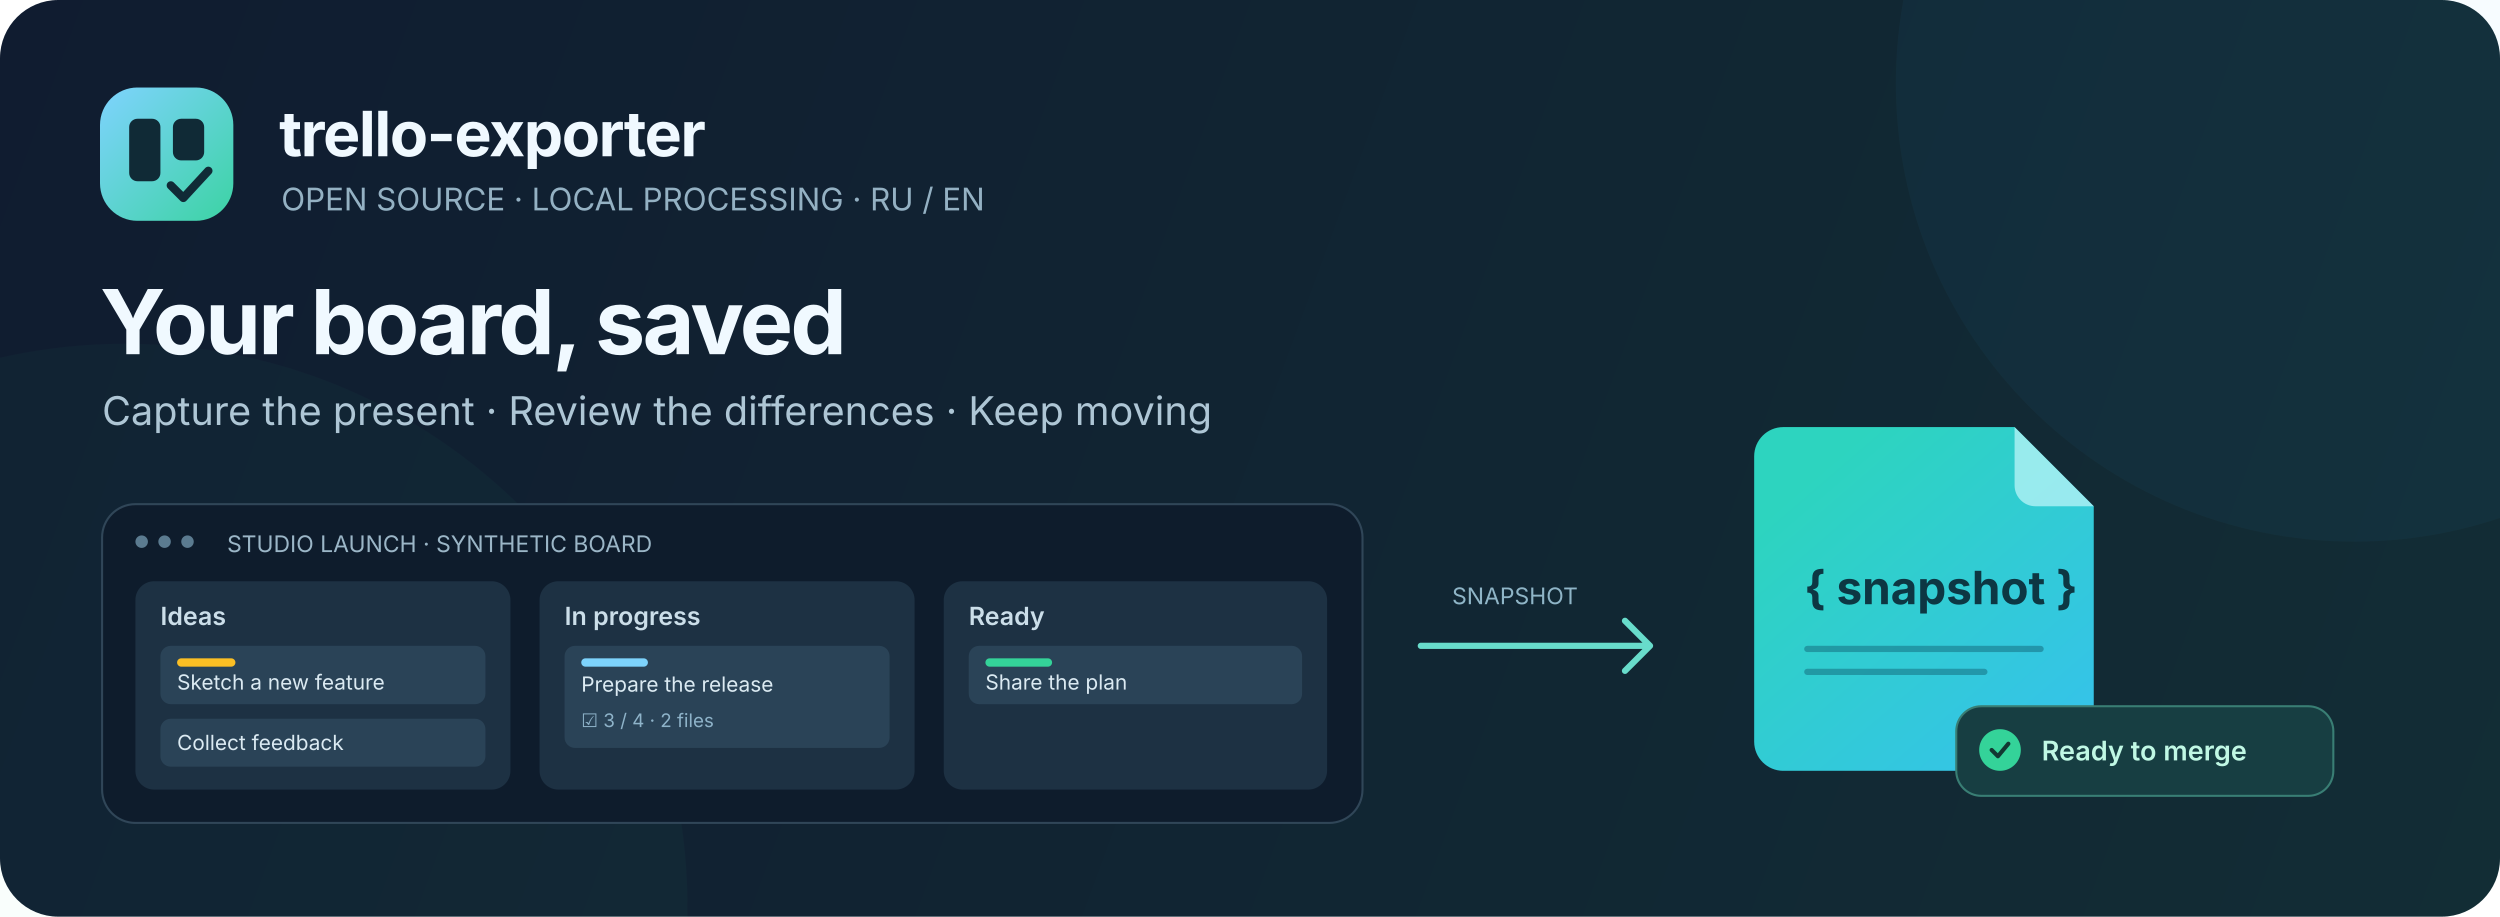
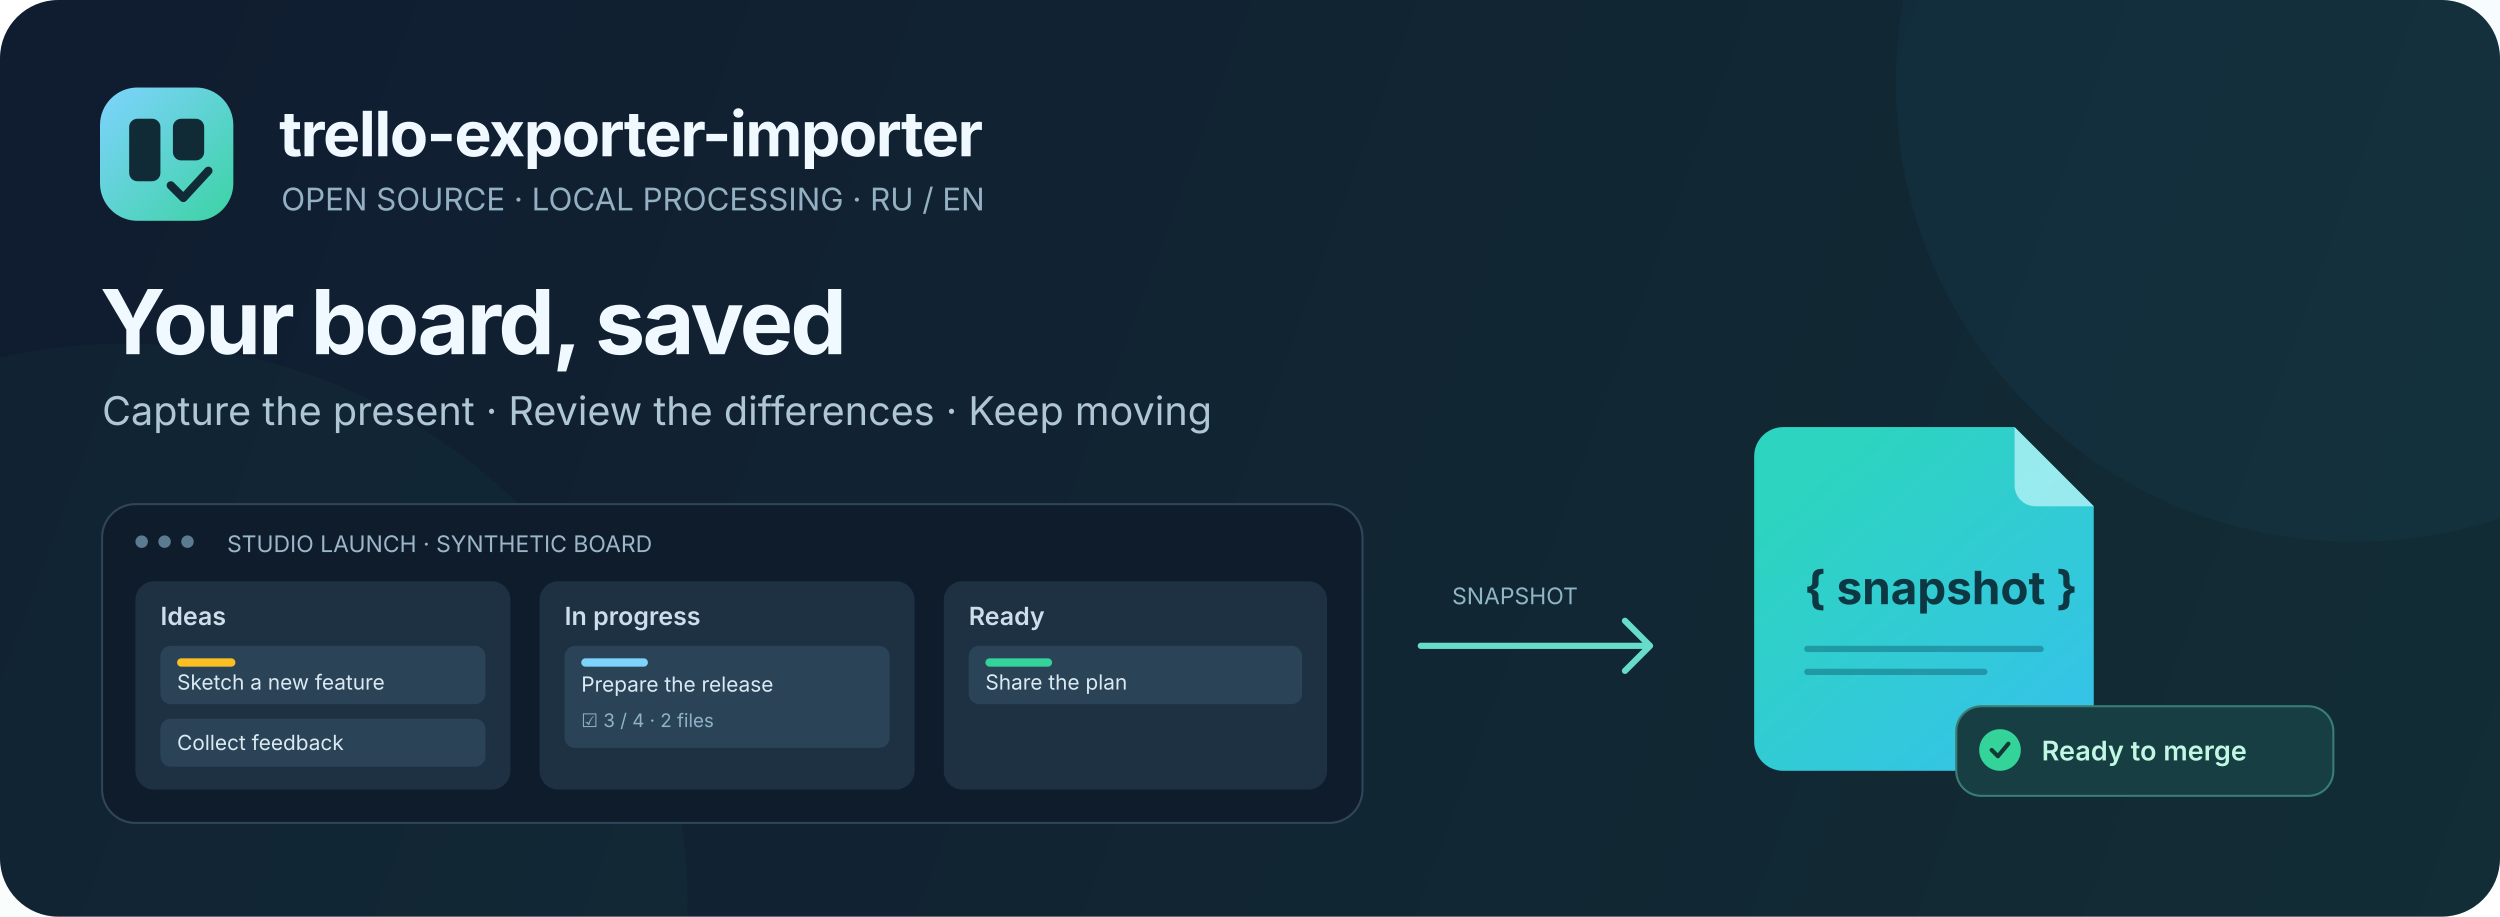
<svg xmlns="http://www.w3.org/2000/svg" width="1200" height="440" viewBox="0 0 1200 440" fill="none" role="img" aria-labelledby="title description">
  <defs>
    <linearGradient id="background" x1="0" y1="0" x2="1200" y2="440" gradientUnits="userSpaceOnUse">
      <stop stop-color="#101C30" />
      <stop offset="1" stop-color="#122D35" />
    </linearGradient>
    <linearGradient id="accent" x1="48" y1="45" x2="118" y2="115" gradientUnits="userSpaceOnUse">
      <stop stop-color="#7DD3FC" />
      <stop offset="1" stop-color="#34D399" />
    </linearGradient>
    <linearGradient id="file" x1="915" y1="190" x2="1070" y2="370" gradientUnits="userSpaceOnUse">
      <stop stop-color="#2DD4BF" />
      <stop offset="1" stop-color="#38BDF8" />
    </linearGradient>
  </defs>
  <rect width="1200" height="440" rx="28" fill="url(#background)" />
  <circle cx="1130" cy="40" r="220" fill="#38BDF8" opacity=".04" />
  <circle cx="60" cy="435" r="270" fill="#34D399" opacity=".035" />
  <rect x="48" y="42" width="64" height="64" rx="18" fill="url(#accent)" />
  <rect x="62" y="57" width="15" height="30" rx="4" fill="#102A36" />
  <rect x="83" y="57" width="15" height="20" rx="4" fill="#102A36" />
  <path d="m82 89 6 6 12-13" stroke="#102A36" stroke-width="4" stroke-linecap="round" stroke-linejoin="round" />
  <g font-family="-apple-system,BlinkMacSystemFont,'Segoe UI',sans-serif">
-     <text x="134" y="75" fill="#F0F9FF" font-size="30" font-weight="700" letter-spacing="-.7">trello-exporter</text>
+     <text x="134" y="75" fill="#F0F9FF" font-size="30" font-weight="700" letter-spacing="-.7">trello-exporter-importer</text>
    <text x="135" y="101" fill="#94B1C3" font-size="15">OPEN SOURCE · LOCAL PROCESSING · RU / EN</text>
    <text x="48" y="170" fill="#F0F9FF" font-size="43" font-weight="700" letter-spacing="-1.3">Your board, saved</text>
    <text x="49" y="204" fill="#AEC6D5" font-size="19">Capture the present · Review the differences · Keep moving</text>
    <rect x="49" y="242" width="605" height="153" rx="16" fill="#0E1C2C" stroke="#304658" />
    <circle cx="68" cy="260" r="3" fill="#5B7B90" />
    <circle cx="79" cy="260" r="3" fill="#5B7B90" />
    <circle cx="90" cy="260" r="3" fill="#5B7B90" />
    <text x="109" y="265" fill="#9BB6C7" font-size="11">STUDIO LAUNCH · SYNTHETIC BOARD</text>
    <g fill="#1D3143">
      <rect x="65" y="279" width="180" height="100" rx="9" />
      <rect x="259" y="279" width="180" height="100" rx="9" />
      <rect x="453" y="279" width="184" height="100" rx="9" />
    </g>
    <text x="77" y="300" fill="#CBDEE9" font-size="12" font-weight="600">Ideas</text>
    <text x="271" y="300" fill="#CBDEE9" font-size="12" font-weight="600">In progress</text>
    <text x="465" y="300" fill="#CBDEE9" font-size="12" font-weight="600">Ready</text>
    <g fill="#2A4357">
      <rect x="77" y="310" width="156" height="28" rx="5" />
      <rect x="77" y="345" width="156" height="23" rx="5" />
      <rect x="271" y="310" width="156" height="49" rx="5" />
      <rect x="465" y="310" width="160" height="28" rx="5" />
    </g>
    <rect x="85" y="316" width="28" height="4" rx="2" fill="#FBBF24" />
    <rect x="279" y="316" width="32" height="4" rx="2" fill="#7DD3FC" />
    <rect x="473" y="316" width="32" height="4" rx="2" fill="#34D399" />
    <text x="85" y="331" fill="#DBEAF2" font-size="10">Sketch a new feature</text>
    <text x="85" y="360" fill="#DBEAF2" font-size="10">Collect feedback</text>
    <text x="279" y="332" fill="#DBEAF2" font-size="10">Prepare the release</text>
    <text x="279" y="349" fill="#8EB3C9" font-size="9">☑ 3 / 4 · 2 files</text>
    <text x="473" y="331" fill="#DBEAF2" font-size="10">Share the plan</text>
    <path d="M682 310h110m-12-12 12 12-12 12" stroke="#68DCCB" stroke-width="3" stroke-linecap="round" stroke-linejoin="round" />
    <text x="697" y="290" fill="#8FB5C7" font-size="11">SNAPSHOT</text>
    <path d="M842 219a14 14 0 0 1 14-14h111l38 38v113a14 14 0 0 1-14 14H856a14 14 0 0 1-14-14Z" fill="url(#file)" />
    <path d="M967 205v28a10 10 0 0 0 10 10h28" fill="#CFFAFE" opacity=".65" />
    <text x="866" y="290" fill="#0D3743" font-size="22" font-weight="750">{ snapshot }</text>
    <rect x="866" y="310" width="115" height="3" rx="1.5" fill="#116578" opacity=".5" />
    <rect x="866" y="321" width="88" height="3" rx="1.5" fill="#116578" opacity=".5" />
    <rect x="939" y="339" width="181" height="43" rx="12" fill="#173E42" stroke="#397E74" />
    <circle cx="960" cy="360" r="10" fill="#34D399" />
    <path d="m956 360 3 3 5-6" stroke="#123832" stroke-width="2" stroke-linecap="round" stroke-linejoin="round" />
    <text x="980" y="365" fill="#C0F8E4" font-size="13" font-weight="600">Ready to merge</text>
  </g>
</svg>
